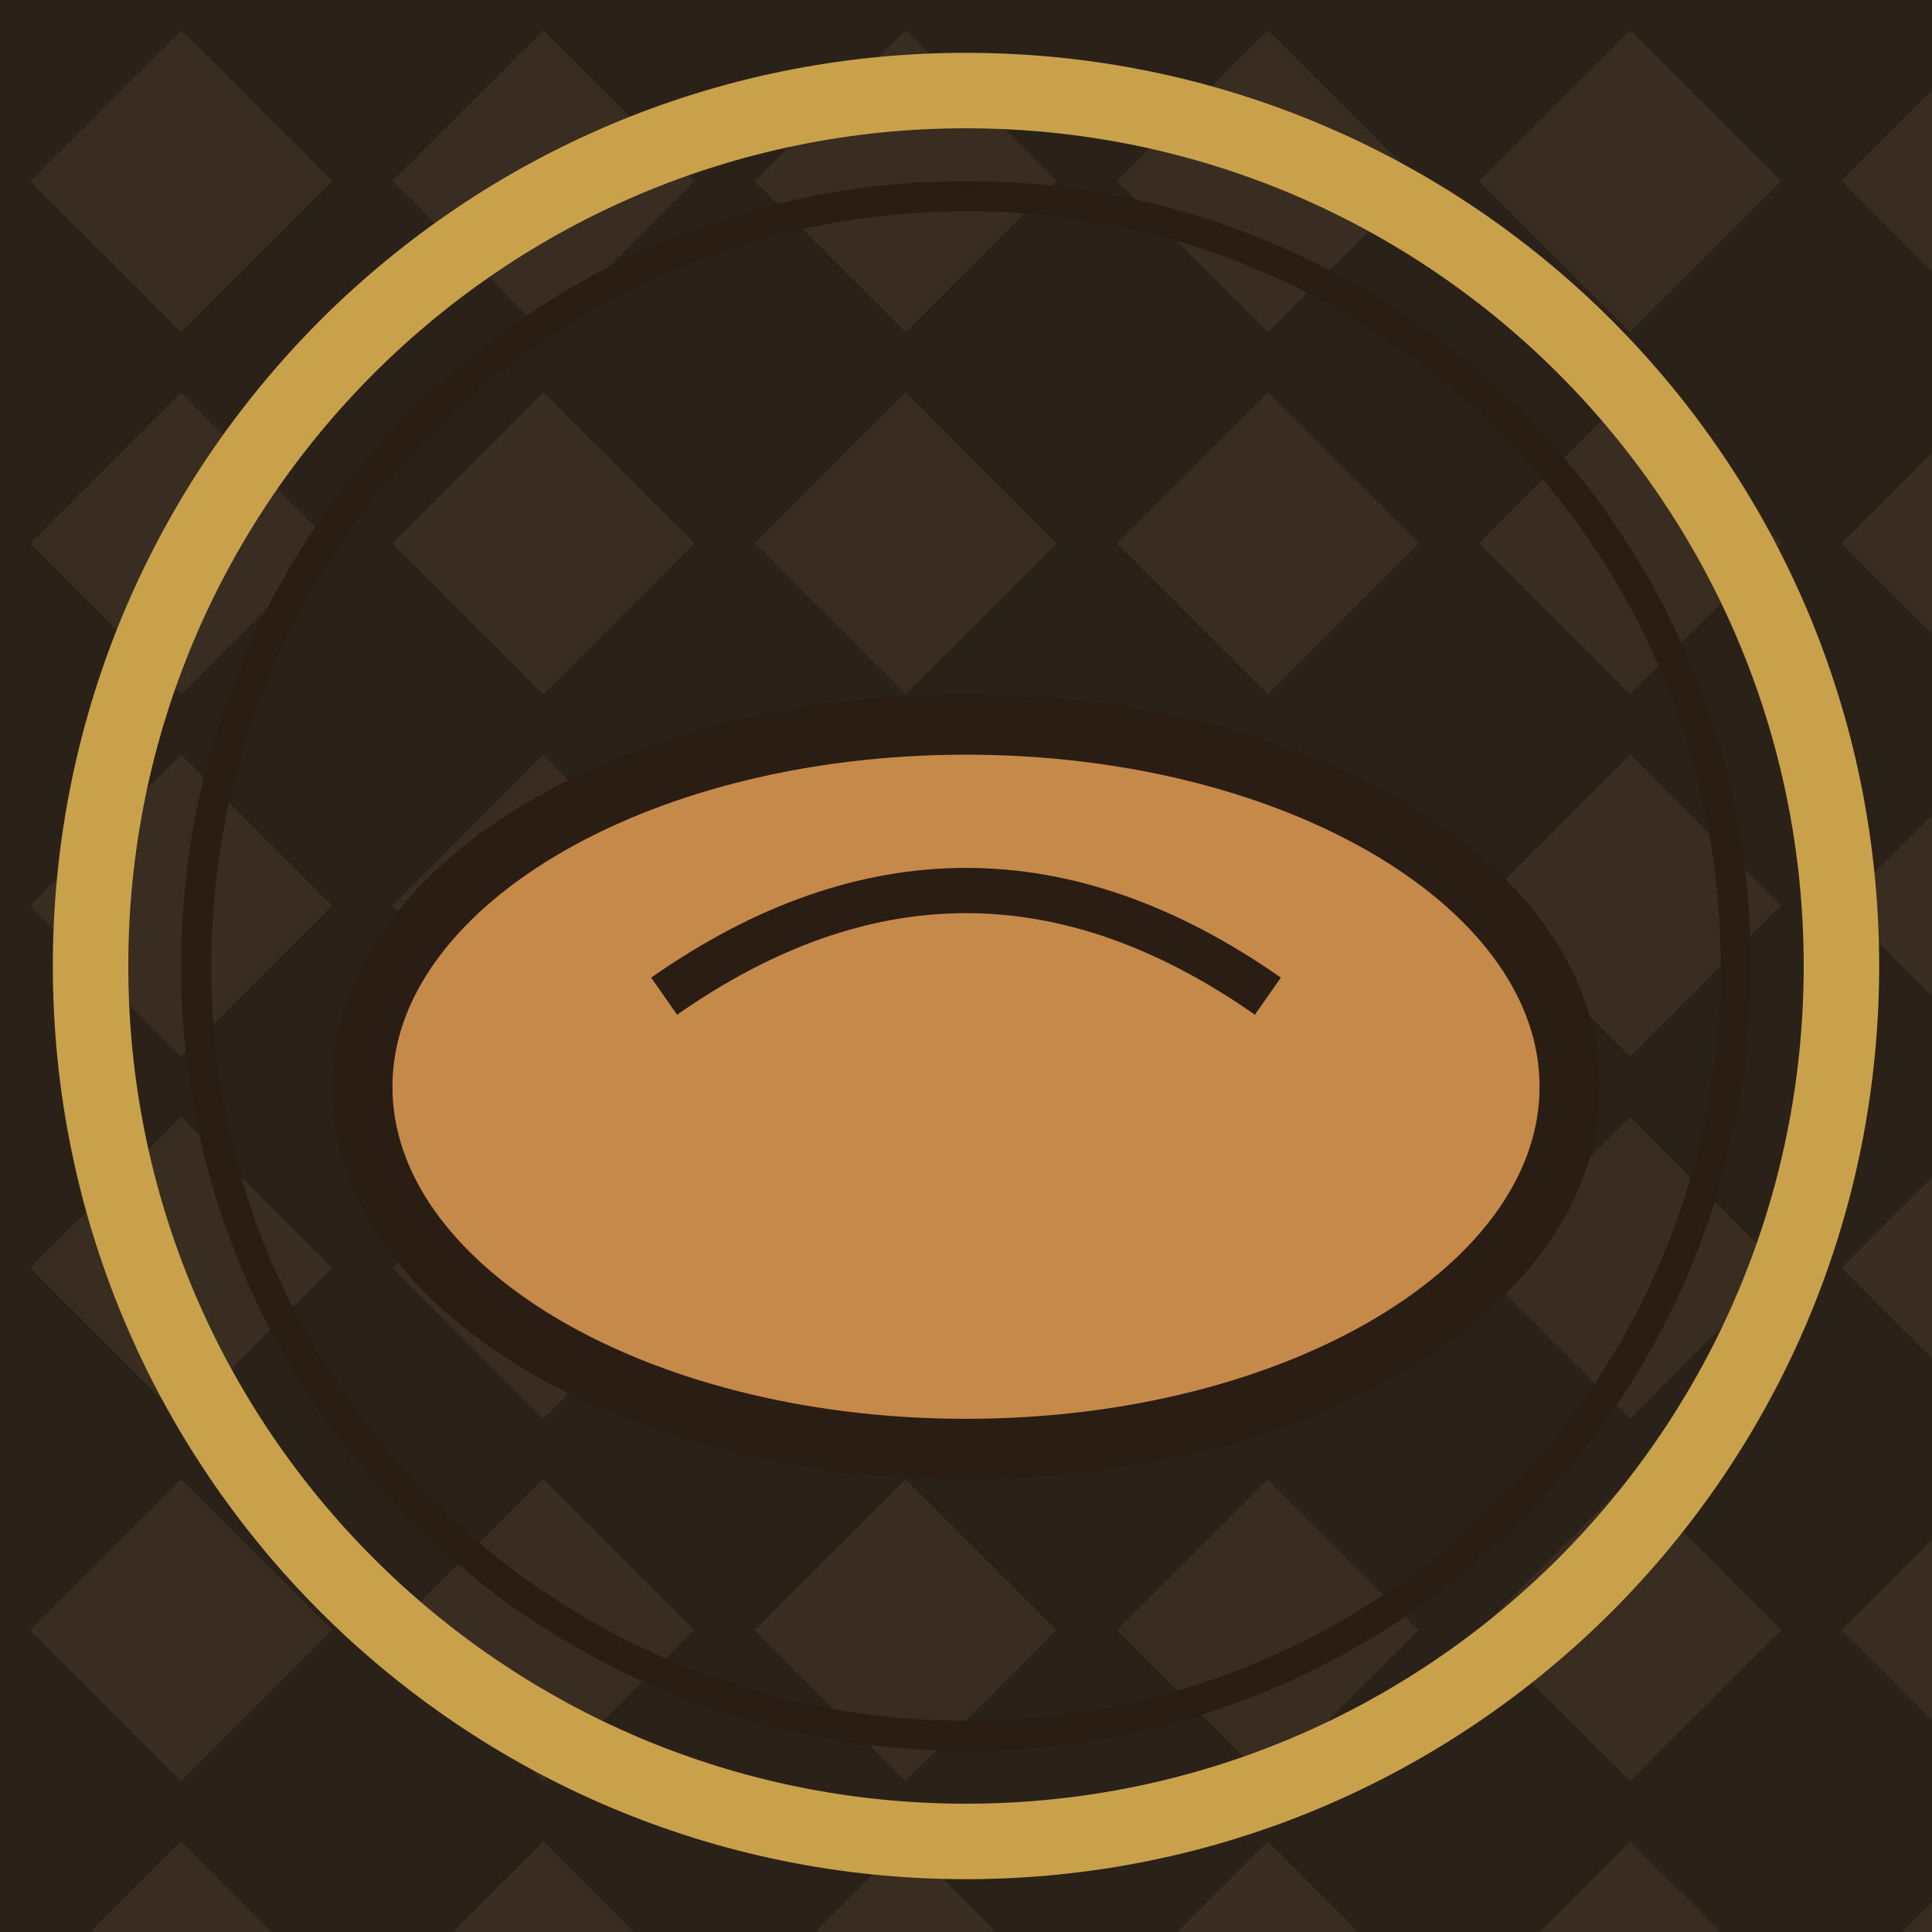
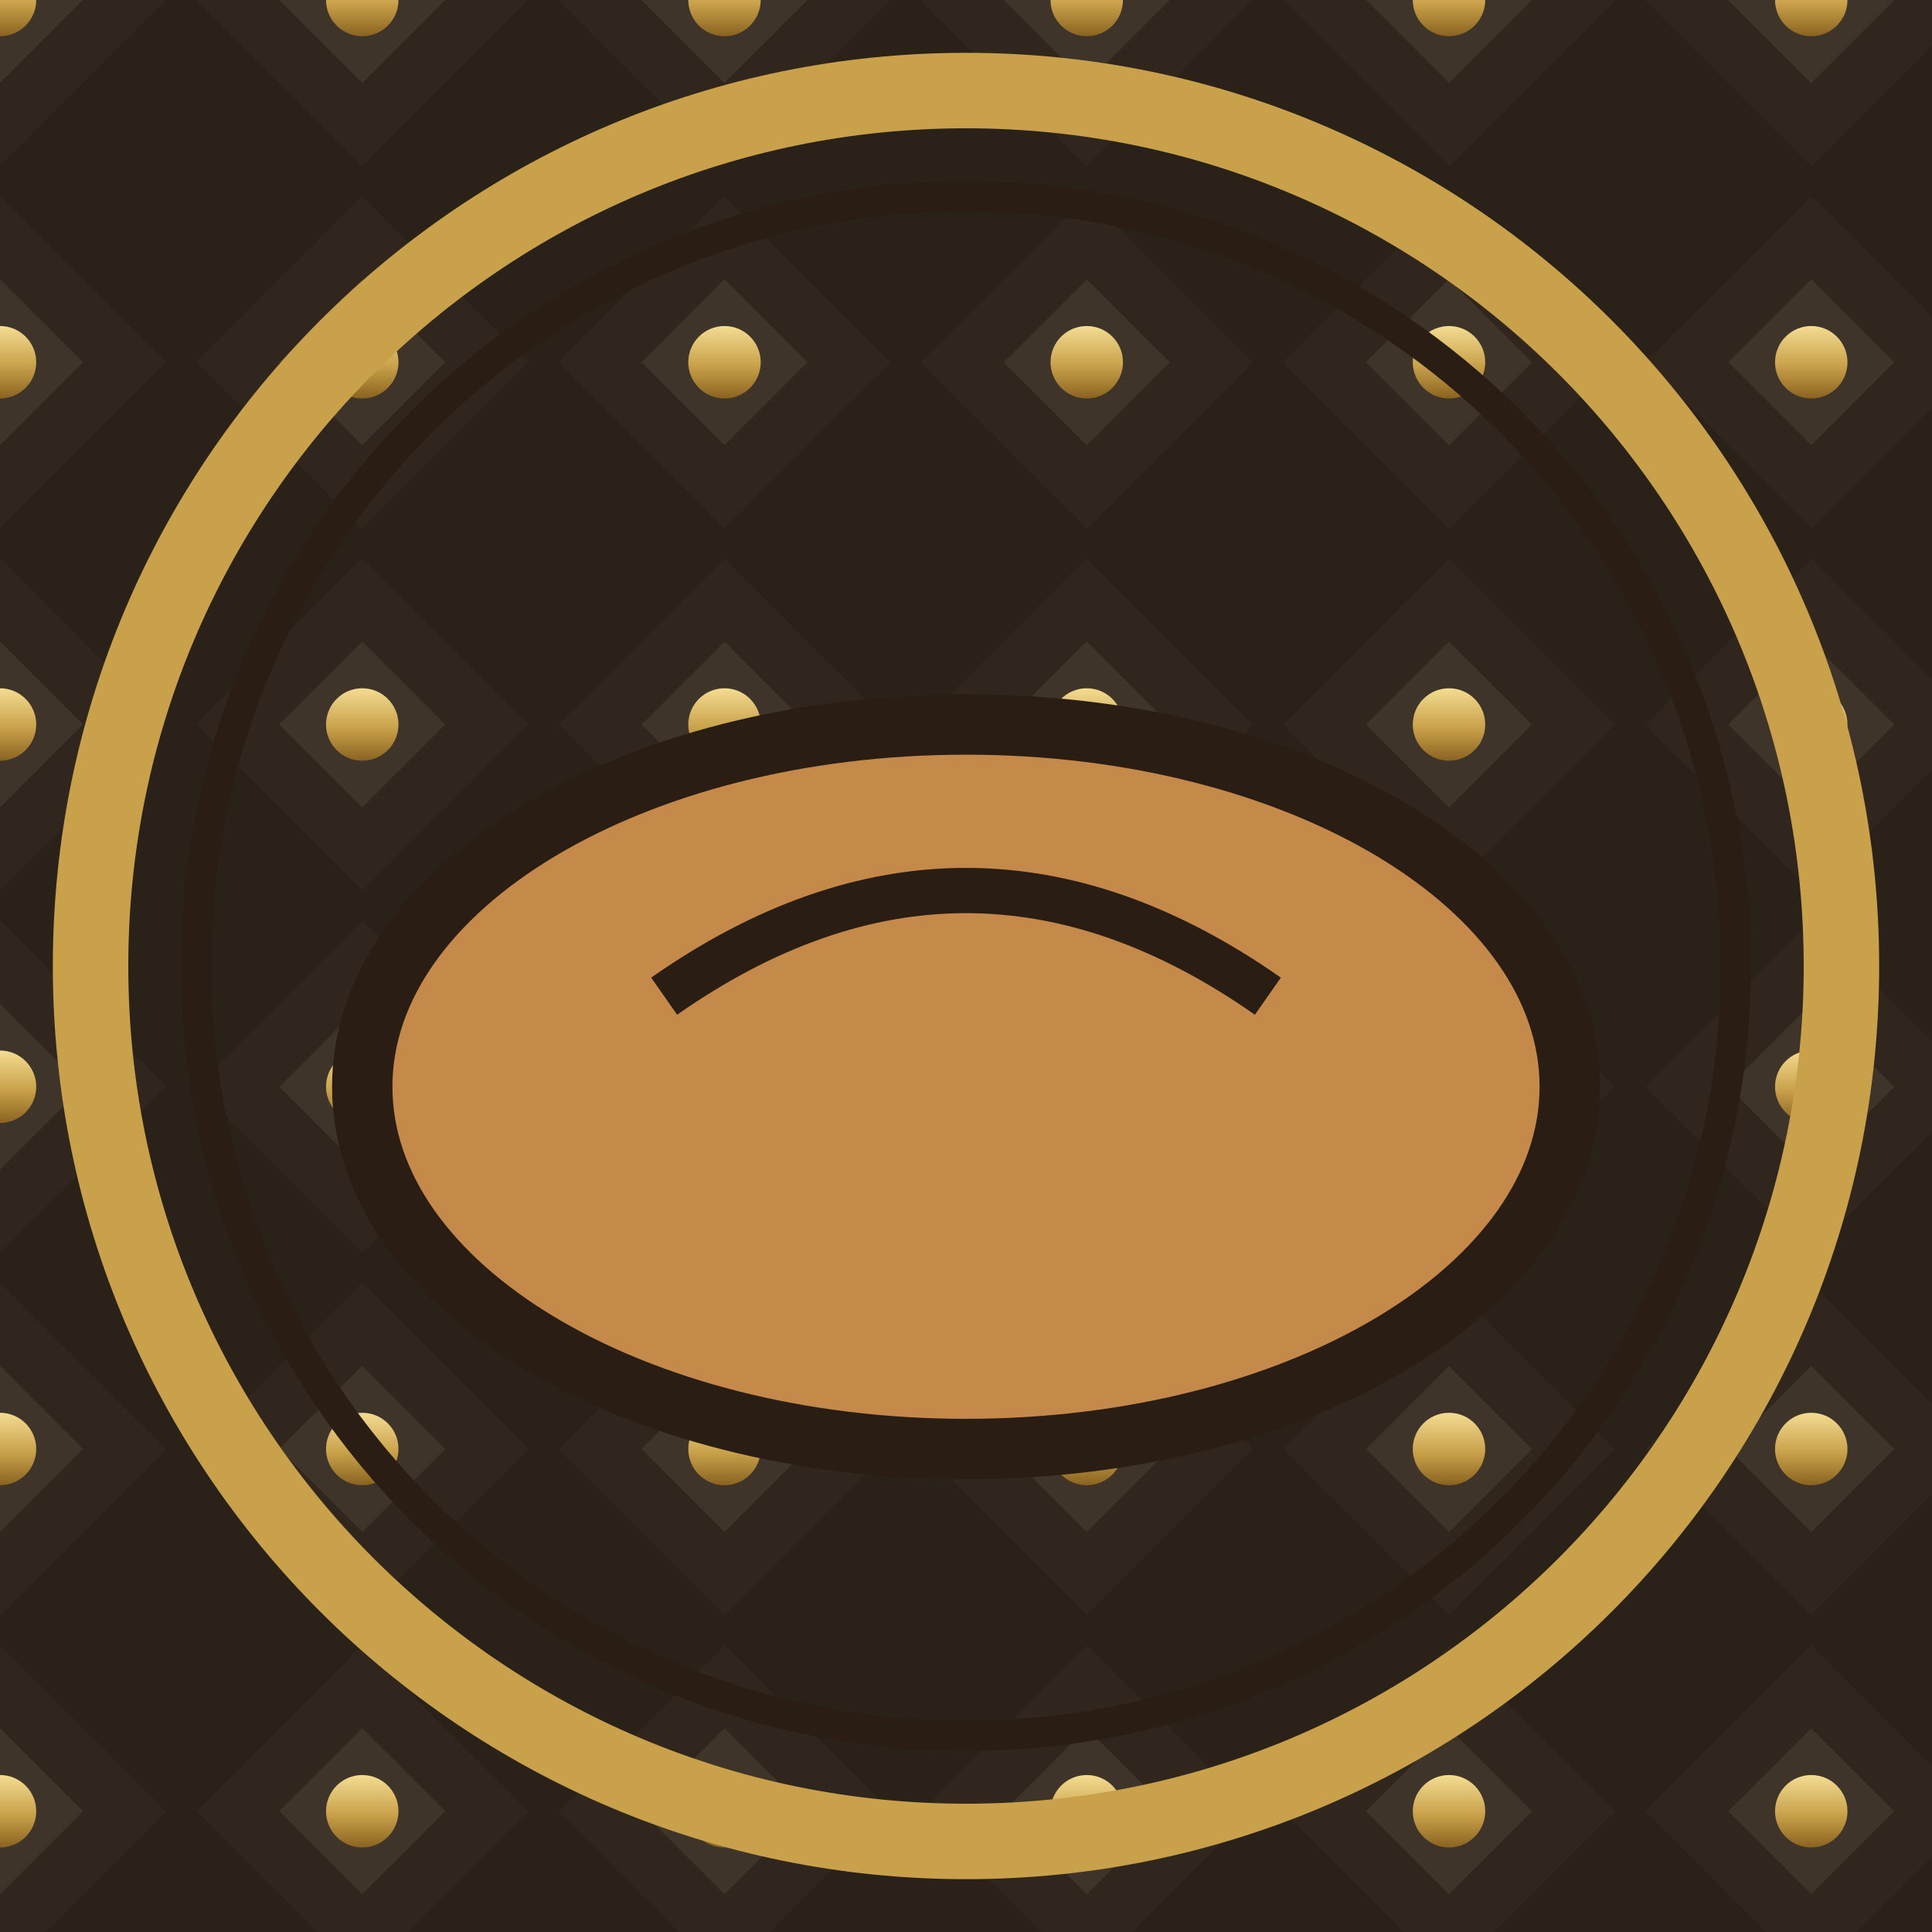
<svg xmlns="http://www.w3.org/2000/svg" viewBox="0 0 128 128" width="128" height="128">
  <defs>
    <linearGradient id="gold" x1="0" y1="0" x2="0" y2="1">
      <stop offset="0" stop-color="#f3dc92" />
      <stop offset="0.55" stop-color="#c9a14a" />
      <stop offset="1" stop-color="#8a6320" />
    </linearGradient>
    <linearGradient id="steel" x1="0" y1="0" x2="1" y2="1">
      <stop offset="0" stop-color="#eef1f4" />
      <stop offset="0.5" stop-color="#8a8f96" />
      <stop offset="1" stop-color="#4b5058" />
    </linearGradient>
    <linearGradient id="skin" x1="0" y1="0" x2="0" y2="1">
      <stop offset="0" stop-color="#f4d8b6" />
      <stop offset="1" stop-color="#e6bd93" />
    </linearGradient>
    <linearGradient id="parch" x1="0" y1="0" x2="0" y2="1">
      <stop offset="0" stop-color="#f4ead2" />
      <stop offset="1" stop-color="#e9dcbf" />
    </linearGradient>
  </defs>
-   <defs>
-     <pattern id="f" width="24" height="24" patternUnits="userSpaceOnUse">
-       <rect width="24" height="24" fill="#2a2119" />
-       <path d="M12 2 L22 12 L12 22 L2 12 Z" fill="#3d3024" opacity="0.8" />
-     </pattern>
-   </defs>
-   <rect width="128" height="128" fill="url(#f)" />
+   <rect width="128" height="128" fill="#2a2119" />
+   <path d="M0 -11.0 L11.0 0 L0 11.0 L-11.0 0 Z" fill="#34291f" opacity="0.6" />
+   <path d="M0 -5.5 L5.5 0 L0 5.5 L-5.5 0 Z" fill="#54493e" opacity="0.4" />
+   <circle cx="0" cy="0" r="2.4" fill="url(#gold)" />
+   <path d="M24 -11.0 L35.0 0 L24 11.0 L13.0 0 Z" fill="#34291f" opacity="0.6" />
+   <path d="M24 -5.5 L29.5 0 L24 5.5 L18.5 0 Z" fill="#54493e" opacity="0.4" />
+   <circle cx="24" cy="0" r="2.4" fill="url(#gold)" />
+   <path d="M48 -11.0 L59.0 0 L48 11.0 L37.0 0 Z" fill="#34291f" opacity="0.6" />
+   <path d="M48 -5.5 L53.5 0 L48 5.5 L42.5 0 Z" fill="#54493e" opacity="0.4" />
+   <circle cx="48" cy="0" r="2.4" fill="url(#gold)" />
+   <path d="M72 -11.0 L83.0 0 L72 11.0 L61.0 0 Z" fill="#34291f" opacity="0.6" />
+   <path d="M72 -5.5 L77.5 0 L72 5.5 L66.5 0 Z" fill="#54493e" opacity="0.4" />
+   <circle cx="72" cy="0" r="2.4" fill="url(#gold)" />
+   <path d="M96 -11.0 L107.0 0 L96 11.0 L85.0 0 Z" fill="#34291f" opacity="0.6" />
+   <path d="M96 -5.5 L101.5 0 L96 5.5 L90.5 0 Z" fill="#54493e" opacity="0.4" />
+   <circle cx="96" cy="0" r="2.4" fill="url(#gold)" />
+   <path d="M120 -11.0 L131.0 0 L120 11.0 L109.0 0 Z" fill="#34291f" opacity="0.6" />
+   <path d="M120 -5.5 L125.5 0 L120 5.5 L114.5 0 Z" fill="#54493e" opacity="0.4" />
+   <circle cx="120" cy="0" r="2.4" fill="url(#gold)" />
+   <path d="M144 -11.0 L155.0 0 L144 11.0 L133.0 0 Z" fill="#34291f" opacity="0.6" />
+   <path d="M144 -5.5 L149.5 0 L144 5.5 L138.5 0 Z" fill="#54493e" opacity="0.4" />
+   <circle cx="144" cy="0" r="2.4" fill="url(#gold)" />
+   <path d="M0 13.0 L11.0 24 L0 35.0 L-11.0 24 Z" fill="#34291f" opacity="0.6" />
+   <path d="M0 18.5 L5.5 24 L0 29.5 L-5.5 24 Z" fill="#54493e" opacity="0.4" />
+   <circle cx="0" cy="24" r="2.4" fill="url(#gold)" />
+   <path d="M24 13.0 L35.0 24 L24 35.0 L13.0 24 Z" fill="#34291f" opacity="0.6" />
+   <path d="M24 18.5 L29.5 24 L24 29.5 L18.5 24 Z" fill="#54493e" opacity="0.4" />
+   <circle cx="24" cy="24" r="2.4" fill="url(#gold)" />
+   <path d="M48 13.0 L59.0 24 L48 35.0 L37.0 24 Z" fill="#34291f" opacity="0.6" />
+   <path d="M48 18.5 L53.5 24 L48 29.5 L42.5 24 Z" fill="#54493e" opacity="0.4" />
+   <circle cx="48" cy="24" r="2.4" fill="url(#gold)" />
+   <path d="M72 13.0 L83.0 24 L72 35.0 L61.0 24 Z" fill="#34291f" opacity="0.6" />
+   <path d="M72 18.5 L77.5 24 L72 29.5 L66.5 24 Z" fill="#54493e" opacity="0.4" />
+   <circle cx="72" cy="24" r="2.4" fill="url(#gold)" />
+   <path d="M96 13.0 L107.0 24 L96 35.0 L85.0 24 Z" fill="#34291f" opacity="0.6" />
+   <path d="M96 18.5 L101.5 24 L96 29.5 L90.5 24 Z" fill="#54493e" opacity="0.4" />
+   <circle cx="96" cy="24" r="2.4" fill="url(#gold)" />
+   <path d="M120 13.0 L131.0 24 L120 35.0 L109.0 24 Z" fill="#34291f" opacity="0.6" />
+   <path d="M120 18.5 L125.5 24 L120 29.5 L114.5 24 Z" fill="#54493e" opacity="0.4" />
+   <circle cx="120" cy="24" r="2.4" fill="url(#gold)" />
+   <path d="M144 13.0 L155.0 24 L144 35.0 L133.0 24 Z" fill="#34291f" opacity="0.6" />
+   <path d="M144 18.5 L149.5 24 L144 29.5 L138.5 24 Z" fill="#54493e" opacity="0.4" />
+   <circle cx="144" cy="24" r="2.4" fill="url(#gold)" />
+   <path d="M0 37.0 L11.0 48 L0 59.0 L-11.0 48 Z" fill="#34291f" opacity="0.6" />
+   <path d="M0 42.5 L5.5 48 L0 53.5 L-5.5 48 Z" fill="#54493e" opacity="0.4" />
+   <circle cx="0" cy="48" r="2.4" fill="url(#gold)" />
+   <path d="M24 37.0 L35.0 48 L24 59.0 L13.0 48 Z" fill="#34291f" opacity="0.6" />
+   <path d="M24 42.5 L29.5 48 L24 53.5 L18.5 48 Z" fill="#54493e" opacity="0.4" />
+   <circle cx="24" cy="48" r="2.4" fill="url(#gold)" />
+   <path d="M48 37.0 L59.0 48 L48 59.0 L37.0 48 Z" fill="#34291f" opacity="0.6" />
+   <path d="M48 42.5 L53.5 48 L48 53.5 L42.5 48 Z" fill="#54493e" opacity="0.4" />
+   <circle cx="48" cy="48" r="2.4" fill="url(#gold)" />
+   <path d="M72 37.0 L83.0 48 L72 59.0 L61.0 48 Z" fill="#34291f" opacity="0.6" />
+   <path d="M72 42.5 L77.5 48 L72 53.5 L66.5 48 Z" fill="#54493e" opacity="0.4" />
+   <circle cx="72" cy="48" r="2.4" fill="url(#gold)" />
+   <path d="M96 37.0 L107.0 48 L96 59.0 L85.0 48 Z" fill="#34291f" opacity="0.6" />
+   <path d="M96 42.5 L101.5 48 L96 53.5 L90.5 48 Z" fill="#54493e" opacity="0.4" />
+   <circle cx="96" cy="48" r="2.4" fill="url(#gold)" />
+   <path d="M120 37.0 L131.0 48 L120 59.0 L109.0 48 Z" fill="#34291f" opacity="0.6" />
+   <path d="M120 42.5 L125.5 48 L120 53.5 L114.5 48 Z" fill="#54493e" opacity="0.4" />
+   <circle cx="120" cy="48" r="2.4" fill="url(#gold)" />
+   <path d="M144 37.0 L155.0 48 L144 59.0 L133.0 48 Z" fill="#34291f" opacity="0.6" />
+   <path d="M144 42.5 L149.5 48 L144 53.5 L138.5 48 Z" fill="#54493e" opacity="0.4" />
+   <circle cx="144" cy="48" r="2.4" fill="url(#gold)" />
+   <path d="M0 61.0 L11.0 72 L0 83.0 L-11.0 72 Z" fill="#34291f" opacity="0.6" />
+   <path d="M0 66.5 L5.5 72 L0 77.5 L-5.5 72 Z" fill="#54493e" opacity="0.4" />
+   <circle cx="0" cy="72" r="2.4" fill="url(#gold)" />
+   <path d="M24 61.0 L35.0 72 L24 83.0 L13.0 72 Z" fill="#34291f" opacity="0.6" />
+   <path d="M24 66.5 L29.5 72 L24 77.5 L18.5 72 Z" fill="#54493e" opacity="0.4" />
+   <circle cx="24" cy="72" r="2.4" fill="url(#gold)" />
+   <path d="M48 61.0 L59.0 72 L48 83.0 L37.0 72 Z" fill="#34291f" opacity="0.6" />
+   <path d="M48 66.5 L53.5 72 L48 77.5 L42.5 72 Z" fill="#54493e" opacity="0.4" />
+   <circle cx="48" cy="72" r="2.4" fill="url(#gold)" />
+   <path d="M72 61.0 L83.0 72 L72 83.0 L61.0 72 Z" fill="#34291f" opacity="0.6" />
+   <path d="M72 66.5 L77.5 72 L72 77.5 L66.5 72 Z" fill="#54493e" opacity="0.4" />
+   <circle cx="72" cy="72" r="2.4" fill="url(#gold)" />
+   <path d="M96 61.0 L107.0 72 L96 83.0 L85.0 72 Z" fill="#34291f" opacity="0.6" />
+   <path d="M96 66.5 L101.5 72 L96 77.5 L90.5 72 Z" fill="#54493e" opacity="0.4" />
+   <circle cx="96" cy="72" r="2.4" fill="url(#gold)" />
+   <path d="M120 61.0 L131.0 72 L120 83.0 L109.0 72 Z" fill="#34291f" opacity="0.6" />
+   <path d="M120 66.5 L125.5 72 L120 77.5 L114.5 72 Z" fill="#54493e" opacity="0.4" />
+   <circle cx="120" cy="72" r="2.4" fill="url(#gold)" />
+   <path d="M144 61.0 L155.0 72 L144 83.0 L133.0 72 Z" fill="#34291f" opacity="0.6" />
+   <path d="M144 66.5 L149.5 72 L144 77.5 L138.5 72 Z" fill="#54493e" opacity="0.4" />
+   <circle cx="144" cy="72" r="2.4" fill="url(#gold)" />
+   <path d="M0 85.0 L11.0 96 L0 107.0 L-11.0 96 Z" fill="#34291f" opacity="0.6" />
+   <path d="M0 90.5 L5.5 96 L0 101.5 L-5.5 96 Z" fill="#54493e" opacity="0.4" />
+   <circle cx="0" cy="96" r="2.4" fill="url(#gold)" />
+   <path d="M24 85.0 L35.0 96 L24 107.0 L13.0 96 Z" fill="#34291f" opacity="0.6" />
+   <path d="M24 90.5 L29.5 96 L24 101.5 L18.5 96 Z" fill="#54493e" opacity="0.4" />
+   <circle cx="24" cy="96" r="2.4" fill="url(#gold)" />
+   <path d="M48 85.0 L59.0 96 L48 107.0 L37.0 96 Z" fill="#34291f" opacity="0.6" />
+   <path d="M48 90.5 L53.5 96 L48 101.5 L42.5 96 Z" fill="#54493e" opacity="0.4" />
+   <circle cx="48" cy="96" r="2.4" fill="url(#gold)" />
+   <path d="M72 85.0 L83.0 96 L72 107.0 L61.0 96 Z" fill="#34291f" opacity="0.6" />
+   <path d="M72 90.5 L77.5 96 L72 101.5 L66.5 96 Z" fill="#54493e" opacity="0.4" />
+   <circle cx="72" cy="96" r="2.4" fill="url(#gold)" />
+   <path d="M96 85.0 L107.0 96 L96 107.0 L85.0 96 Z" fill="#34291f" opacity="0.6" />
+   <path d="M96 90.5 L101.5 96 L96 101.5 L90.5 96 Z" fill="#54493e" opacity="0.4" />
+   <circle cx="96" cy="96" r="2.4" fill="url(#gold)" />
+   <path d="M120 85.0 L131.0 96 L120 107.0 L109.0 96 Z" fill="#34291f" opacity="0.6" />
+   <path d="M120 90.5 L125.5 96 L120 101.5 L114.5 96 Z" fill="#54493e" opacity="0.4" />
+   <circle cx="120" cy="96" r="2.4" fill="url(#gold)" />
+   <path d="M144 85.0 L155.0 96 L144 107.0 L133.0 96 Z" fill="#34291f" opacity="0.6" />
+   <path d="M144 90.5 L149.5 96 L144 101.5 L138.5 96 Z" fill="#54493e" opacity="0.4" />
+   <circle cx="144" cy="96" r="2.4" fill="url(#gold)" />
+   <path d="M0 109.0 L11.0 120 L0 131.0 L-11.0 120 Z" fill="#34291f" opacity="0.6" />
+   <path d="M0 114.5 L5.5 120 L0 125.5 L-5.5 120 Z" fill="#54493e" opacity="0.4" />
+   <circle cx="0" cy="120" r="2.4" fill="url(#gold)" />
+   <path d="M24 109.0 L35.0 120 L24 131.0 L13.0 120 Z" fill="#34291f" opacity="0.6" />
+   <path d="M24 114.5 L29.5 120 L24 125.5 L18.5 120 Z" fill="#54493e" opacity="0.4" />
+   <circle cx="24" cy="120" r="2.4" fill="url(#gold)" />
+   <path d="M48 109.0 L59.0 120 L48 131.0 L37.0 120 Z" fill="#34291f" opacity="0.6" />
+   <path d="M48 114.5 L53.5 120 L48 125.5 L42.5 120 Z" fill="#54493e" opacity="0.4" />
+   <circle cx="48" cy="120" r="2.4" fill="url(#gold)" />
+   <path d="M72 109.0 L83.0 120 L72 131.0 L61.0 120 Z" fill="#34291f" opacity="0.6" />
+   <path d="M72 114.5 L77.5 120 L72 125.5 L66.5 120 Z" fill="#54493e" opacity="0.4" />
+   <circle cx="72" cy="120" r="2.4" fill="url(#gold)" />
+   <path d="M96 109.0 L107.0 120 L96 131.0 L85.0 120 Z" fill="#34291f" opacity="0.6" />
+   <path d="M96 114.5 L101.5 120 L96 125.5 L90.5 120 Z" fill="#54493e" opacity="0.4" />
+   <circle cx="96" cy="120" r="2.4" fill="url(#gold)" />
+   <path d="M120 109.0 L131.0 120 L120 131.0 L109.0 120 Z" fill="#34291f" opacity="0.6" />
+   <path d="M120 114.5 L125.5 120 L120 125.5 L114.5 120 Z" fill="#54493e" opacity="0.4" />
+   <circle cx="120" cy="120" r="2.4" fill="url(#gold)" />
+   <path d="M144 109.0 L155.0 120 L144 131.0 L133.0 120 Z" fill="#34291f" opacity="0.6" />
+   <path d="M144 114.5 L149.5 120 L144 125.5 L138.5 120 Z" fill="#54493e" opacity="0.4" />
+   <circle cx="144" cy="120" r="2.4" fill="url(#gold)" />
+   <path d="M0 133.0 L11.0 144 L0 155.0 L-11.0 144 Z" fill="#34291f" opacity="0.6" />
+   <path d="M0 138.5 L5.5 144 L0 149.5 L-5.5 144 Z" fill="#54493e" opacity="0.4" />
+   <circle cx="0" cy="144" r="2.4" fill="url(#gold)" />
+   <path d="M24 133.0 L35.0 144 L24 155.0 L13.0 144 Z" fill="#34291f" opacity="0.6" />
+   <path d="M24 138.5 L29.5 144 L24 149.5 L18.5 144 Z" fill="#54493e" opacity="0.4" />
+   <circle cx="24" cy="144" r="2.4" fill="url(#gold)" />
+   <path d="M48 133.0 L59.0 144 L48 155.0 L37.0 144 Z" fill="#34291f" opacity="0.6" />
+   <path d="M48 138.5 L53.5 144 L48 149.5 L42.5 144 Z" fill="#54493e" opacity="0.4" />
+   <circle cx="48" cy="144" r="2.4" fill="url(#gold)" />
+   <path d="M72 133.0 L83.0 144 L72 155.0 L61.0 144 Z" fill="#34291f" opacity="0.6" />
+   <path d="M72 138.5 L77.5 144 L72 149.5 L66.5 144 Z" fill="#54493e" opacity="0.4" />
+   <circle cx="72" cy="144" r="2.4" fill="url(#gold)" />
+   <path d="M96 133.0 L107.0 144 L96 155.0 L85.0 144 Z" fill="#34291f" opacity="0.6" />
+   <path d="M96 138.5 L101.5 144 L96 149.5 L90.5 144 Z" fill="#54493e" opacity="0.4" />
+   <circle cx="96" cy="144" r="2.4" fill="url(#gold)" />
+   <path d="M120 133.0 L131.0 144 L120 155.0 L109.0 144 Z" fill="#34291f" opacity="0.6" />
+   <path d="M120 138.5 L125.5 144 L120 149.5 L114.5 144 Z" fill="#54493e" opacity="0.4" />
+   <circle cx="120" cy="144" r="2.4" fill="url(#gold)" />
+   <path d="M144 133.0 L155.0 144 L144 155.0 L133.0 144 Z" fill="#34291f" opacity="0.6" />
+   <path d="M144 138.5 L149.5 144 L144 149.5 L138.5 144 Z" fill="#54493e" opacity="0.4" />
+   <circle cx="144" cy="144" r="2.4" fill="url(#gold)" />
  <circle cx="64" cy="64" r="58" fill="none" stroke="#c9a14a" stroke-width="5" />
  <circle cx="64" cy="64" r="51" fill="none" stroke="#2a1d14" stroke-width="2" />
  <g transform="translate(0 0)">
    <ellipse cx="64" cy="72" rx="40" ry="24" fill="#c58a4a" stroke="#2a1d14" stroke-width="4" />
    <path d="M44 66 Q64 52 84 66" fill="none" stroke="#2a1d14" stroke-width="3" />
  </g>
</svg>
